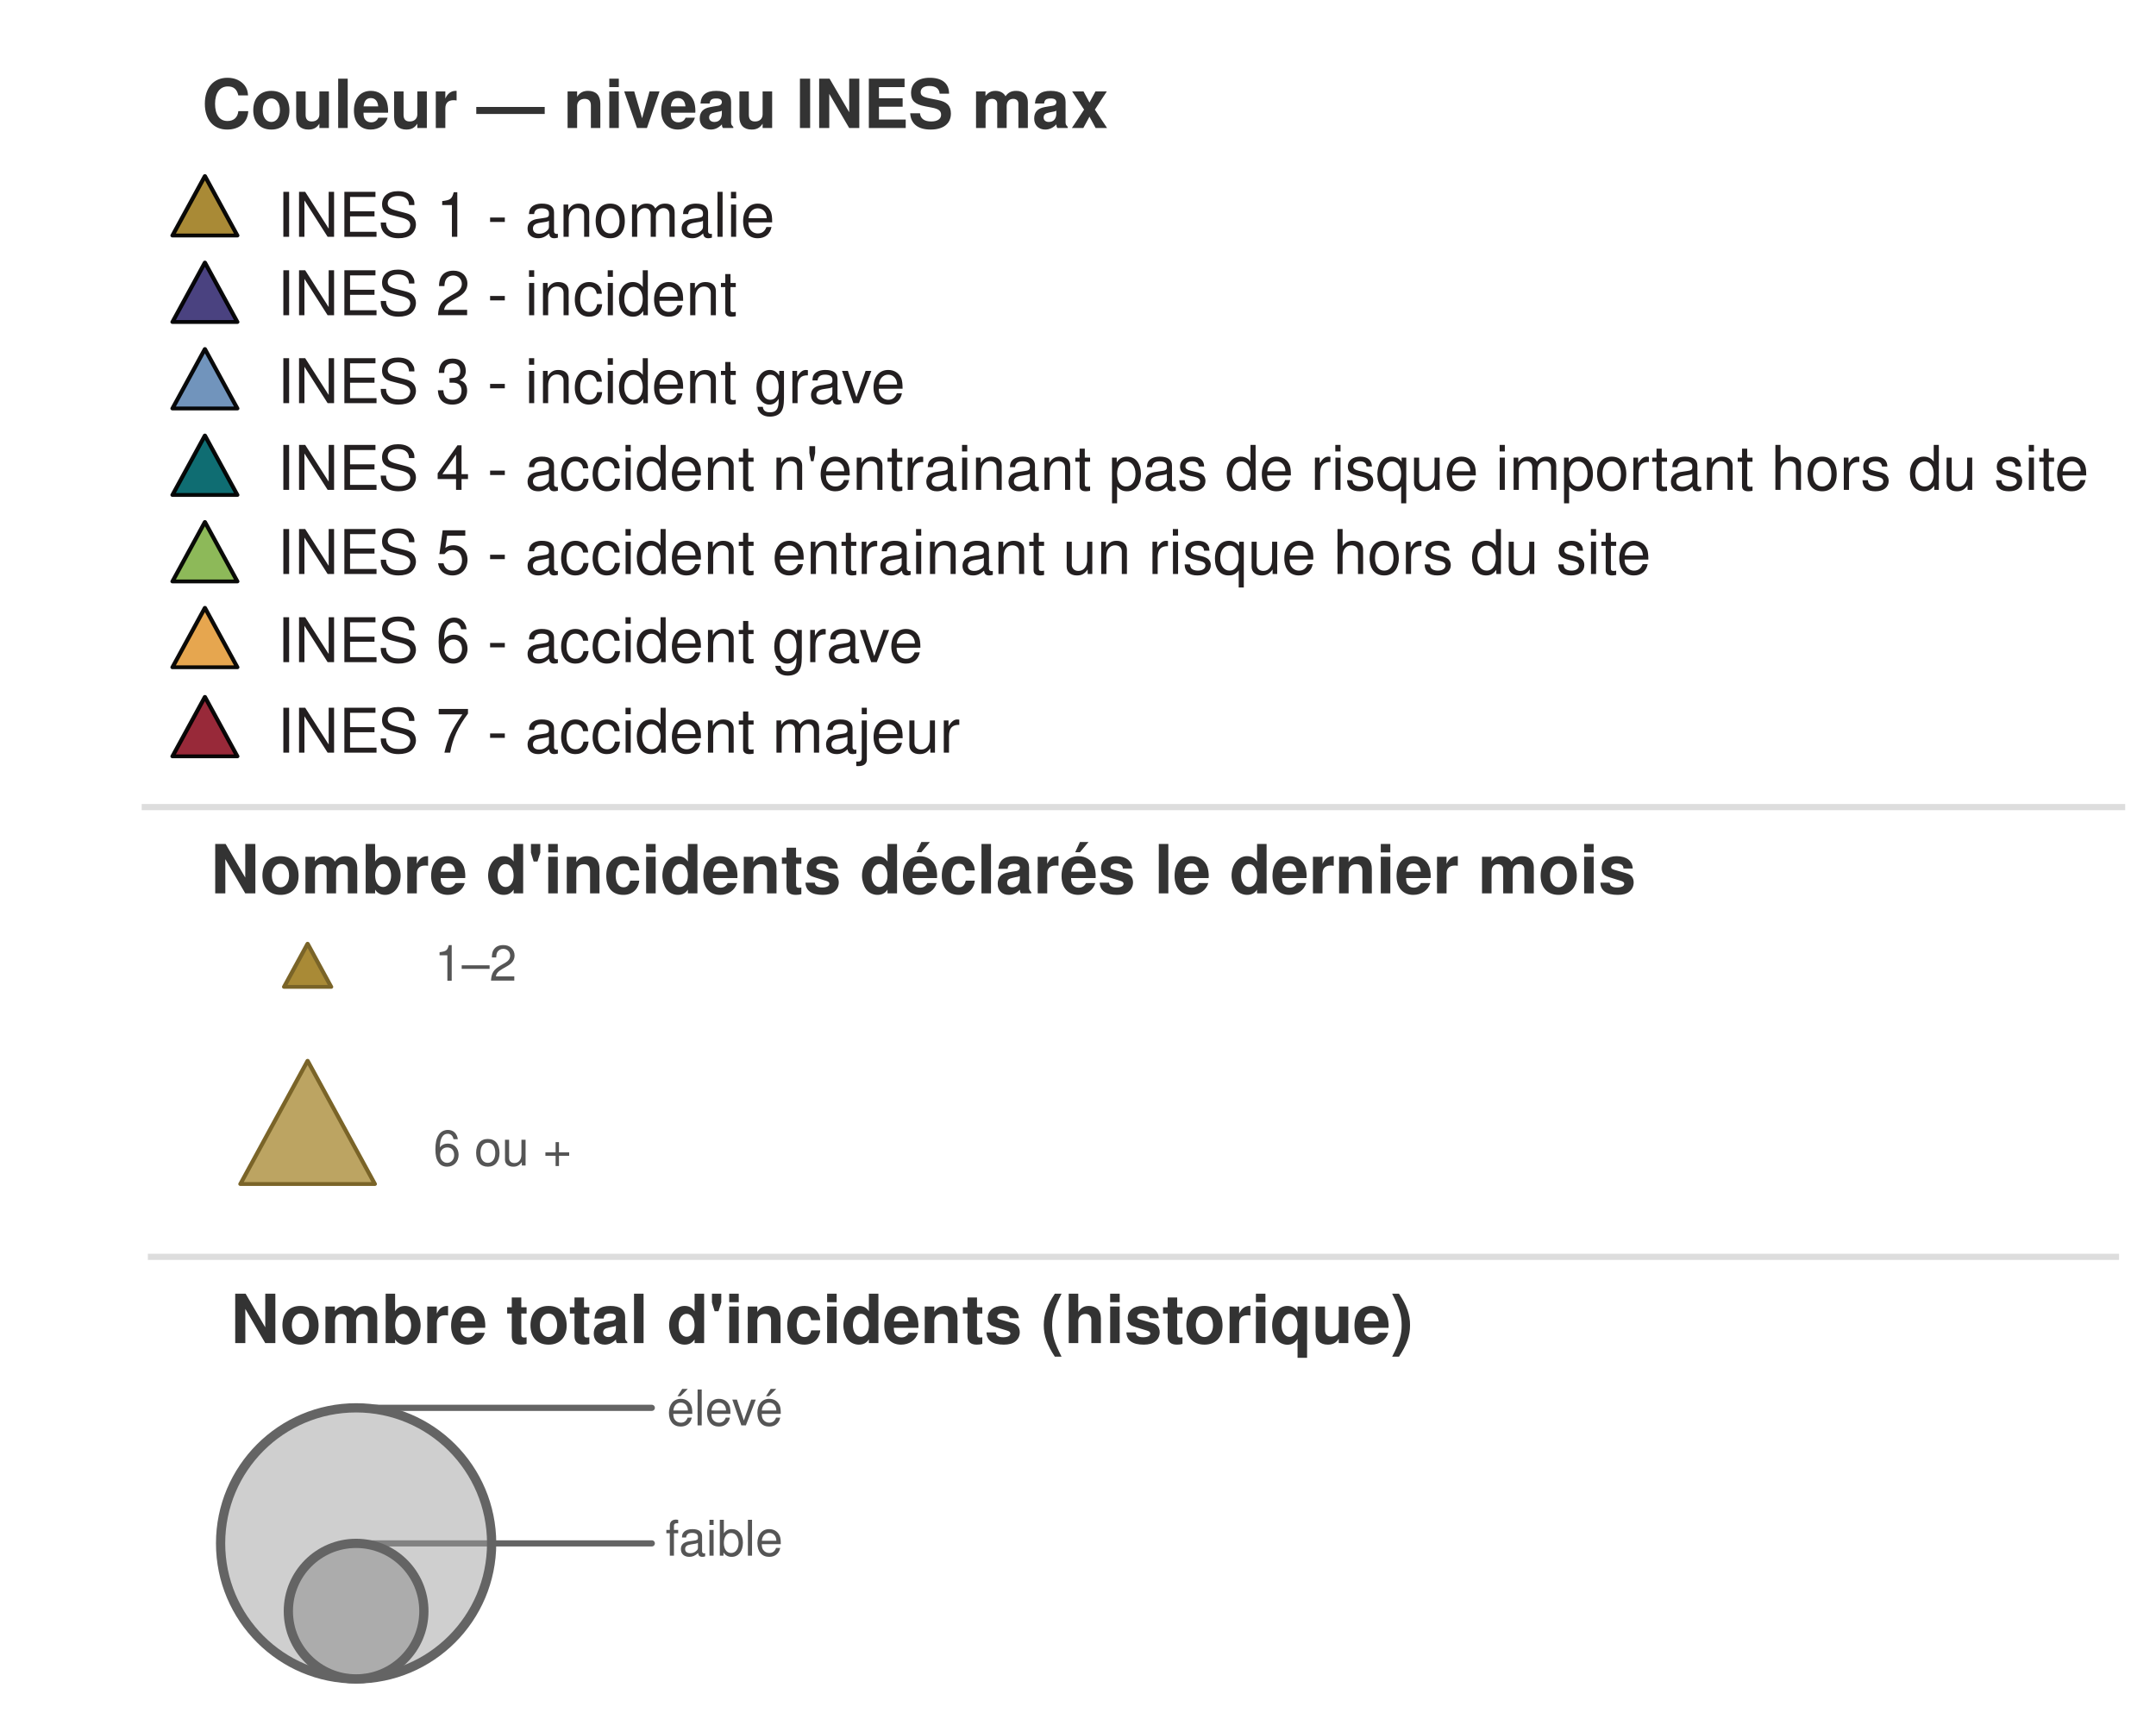
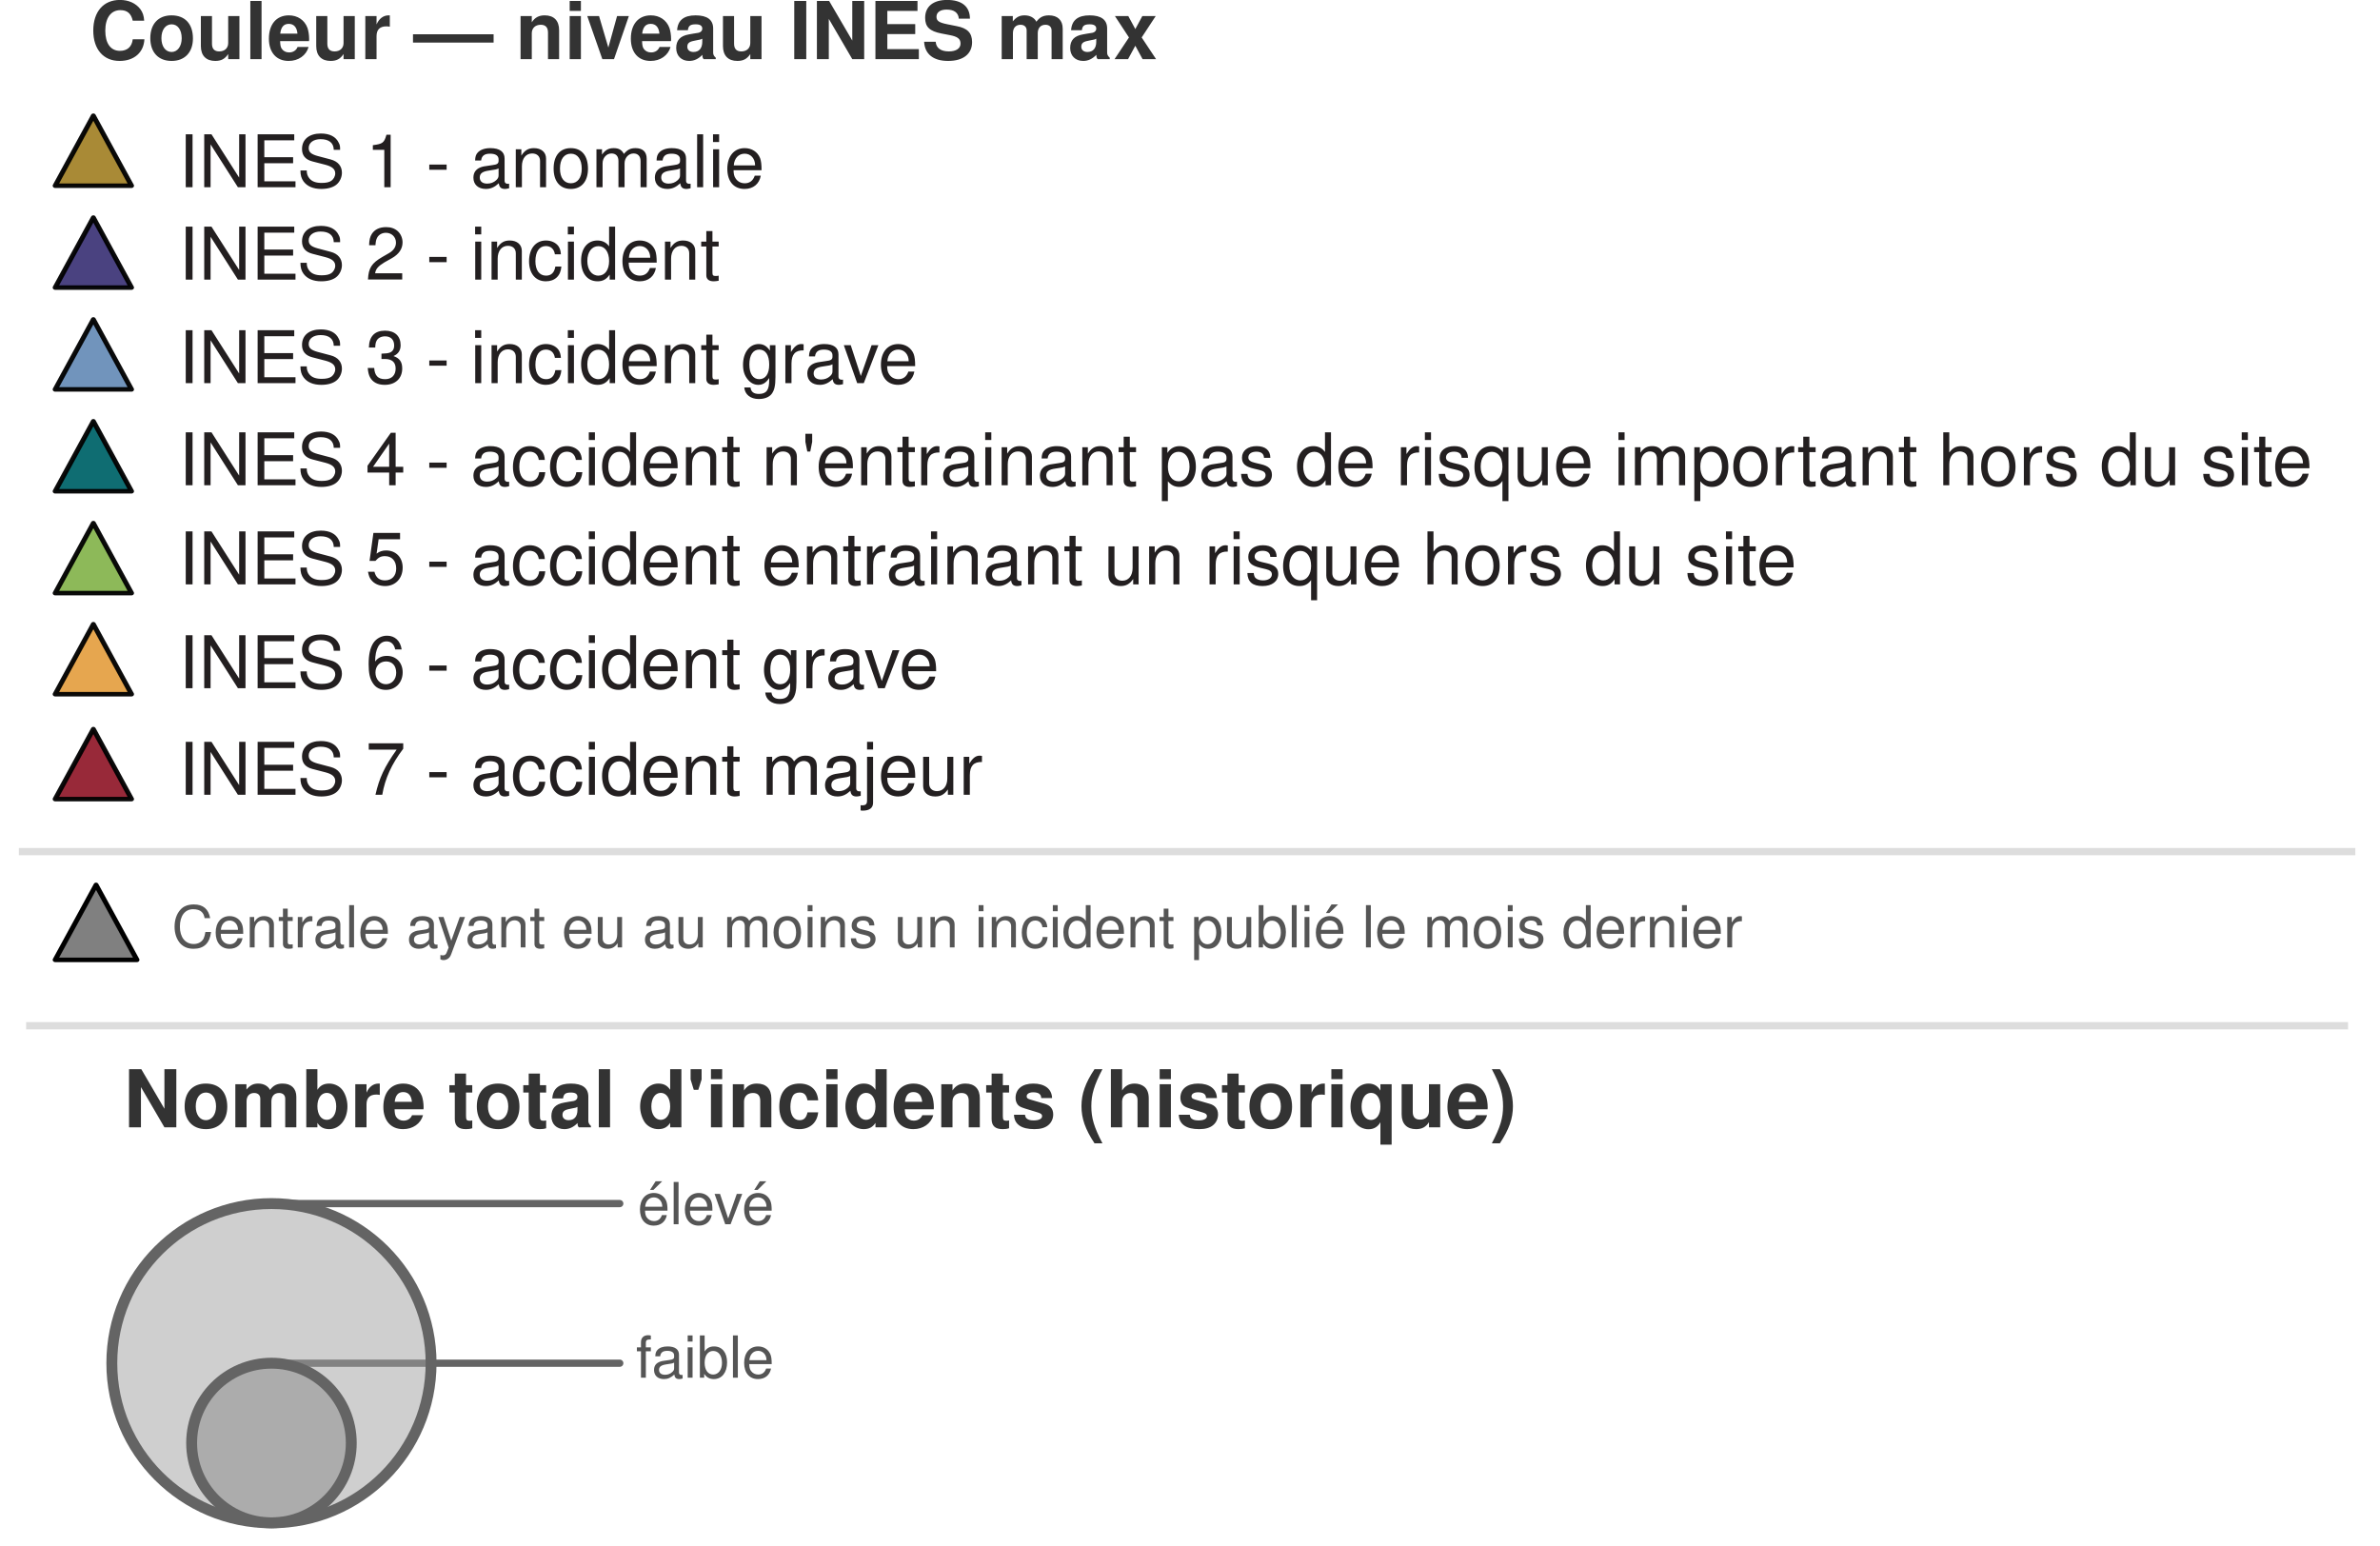
- <svg xmlns="http://www.w3.org/2000/svg" width="100%" height="100%" viewBox="0 0 350 278" version="1.1" xml:space="preserve" style="fill-rule:evenodd;clip-rule:evenodd;">
-   <g transform="matrix(1,0,0,1,32.7699,20.7798)">
-     <text x="0px" y="0px" style="font-family:'Helvetica-Bold', 'Helvetica';font-weight:700;font-size:11px;fill:rgb(51,51,51);">Couleur — niveau INES max</text>
-   </g>
-   <g transform="matrix(1.47706,0,0,1,14.1376,47)">
-     <path d="M6,84L224,84" style="fill:none;fill-rule:nonzero;stroke:rgb(221,221,221);stroke-width:1px;" />
-   </g>
-   <g transform="matrix(1,0,0,1,34.189,145)">
-     <g transform="matrix(11,0,0,11,231.247,0)">
-         </g>
-     <text x="0px" y="0px" style="font-family:'Helvetica-Bold', 'Helvetica';font-weight:700;font-size:11px;fill:rgb(51,51,51);">Nombre d'incidents déclarés le dernier mois</text>
-   </g>
-   <g transform="matrix(1,0,0,1,77.2231,159.18)">
-     <text x="-6.674px" y="0px" style="font-family:'Helvetica';font-size:8px;fill:rgb(85,85,85);">1–2</text>
-   </g>
-   <g transform="matrix(1,0,0,1,37.8105,99.5078)">
-     <path d="M20,151L68,151" style="fill:none;stroke:rgb(100,100,100);stroke-width:1px;stroke-linecap:round;stroke-linejoin:round;stroke-miterlimit:1.5;" />
-   </g>
-   <g transform="matrix(1,0,0,1,37.8105,77.5078)">
-     <path d="M20,151L68,151" style="fill:none;stroke:rgb(100,100,100);stroke-width:1px;stroke-linecap:round;stroke-linejoin:round;stroke-miterlimit:1.5;" />
-   </g>
-   <g transform="matrix(1,0,0,1,81.5708,189.18)">
-     <text x="-11.232px" y="0px" style="font-family:'Helvetica';font-size:8px;fill:rgb(85,85,85);">6 ou +</text>
-   </g>
-   <g transform="matrix(1.46789,0,0,1,15.1927,34)">
-     <path d="M6,170L224,170" style="fill:none;fill-rule:nonzero;stroke:rgb(221,221,221);stroke-width:1px;" />
-   </g>
-   <g transform="matrix(1,0,0,1,37.4346,218)">
-     <g transform="matrix(11,0,0,11,192.065,0)">
-         </g>
-     <text x="0px" y="0px" style="font-family:'Helvetica-Bold', 'Helvetica';font-weight:700;font-size:11px;fill:rgb(51,51,51);">Nombre total d'incidents (historique)</text>
-   </g>
-   <g transform="matrix(1,0,0,1,-6.18945,13.5078)">
-     <circle cx="64" cy="237" r="22" style="fill:rgb(160,160,160);fill-opacity:0.5;stroke:rgb(100,100,100);stroke-width:1.5px;" />
-   </g>
-   <g transform="matrix(1,0,0,1,21.8105,24.5078)">
-     <circle cx="36" cy="237" r="11" style="fill:rgb(160,160,160);fill-opacity:0.75;stroke:rgb(100,100,100);stroke-width:1.5px;" />
-   </g>
-   <g transform="matrix(1,0,0,1,117.596,252.508)">
-     <text x="-9.563px" y="0px" style="font-family:'Helvetica';font-size:8px;fill:rgb(85,85,85);">faible</text>
-   </g>
-   <g transform="matrix(1,0,0,1,117.844,231.359)">
-     <text x="-9.563px" y="0px" style="font-family:'Helvetica';font-size:8px;fill:rgb(85,85,85);">élevé</text>
-   </g>
-   <g transform="matrix(1,0,0,1,-980.513,-1717.68)">
-     <g transform="matrix(10,0,0,10,1106.66,1756.12)">
-         </g>
-     <text x="1025.51px" y="1756.12px" style="font-family:'Helvetica';font-size:10px;fill:rgb(35,31,32);">INES 1 - anomalie</text>
-   </g>
-   <g transform="matrix(1,0,0,1,-980.513,-1704.95)">
-     <g transform="matrix(10,0,0,10,1100.55,1756.12)">
-         </g>
-     <text x="1025.51px" y="1756.12px" style="font-family:'Helvetica';font-size:10px;fill:rgb(35,31,32);">INES 2 - incident</text>
-   </g>
-   <g transform="matrix(1,0,0,1,-980.513,-1690.68)">
-     <g transform="matrix(10,0,0,10,1128.34,1756.12)">
-         </g>
-     <text x="1025.51px" y="1756.12px" style="font-family:'Helvetica';font-size:10px;fill:rgb(35,31,32);">INES 3 - incident grave</text>
-   </g>
-   <g transform="matrix(1,0,0,1,-980.513,-1676.61)">
-     <g transform="matrix(10,0,0,10,1319.81,1756.12)">
-         </g>
-     <text x="1025.51px" y="1756.12px" style="font-family:'Helvetica';font-size:10px;fill:rgb(35,31,32);">INES 4 - accident n'entrainant pas de risque important hors du site</text>
-   </g>
-   <g transform="matrix(1,0,0,1,-980.513,-1662.95)">
-     <g transform="matrix(10,0,0,10,1248.97,1756.12)">
-         </g>
-     <text x="1025.51px" y="1756.12px" style="font-family:'Helvetica';font-size:10px;fill:rgb(35,31,32);">INES 5 - accident entrainant un risque hors du site</text>
-   </g>
-   <g transform="matrix(1,0,0,1,-980.513,-1648.64)">
-     <g transform="matrix(10,0,0,10,1131.12,1756.12)">
-         </g>
-     <text x="1025.51px" y="1756.12px" style="font-family:'Helvetica';font-size:10px;fill:rgb(35,31,32);">INES 6 - accident grave</text>
-   </g>
-   <g transform="matrix(1,0,0,1,-980.513,-1633.95)">
-     <g transform="matrix(10,0,0,10,1136.67,1756.12)">
-         </g>
-     <text x="1025.51px" y="1756.12px" style="font-family:'Helvetica';font-size:10px;fill:rgb(35,31,32);">INES 7 - accident majeur</text>
-   </g>
-   <g transform="matrix(0.157993,0,0,0.144752,-123.322,-220.132)">
-     <path d="M991.1,1718.2L1024.42,1784.84L957.782,1784.84L991.1,1718.2Z" style="fill:rgb(169,138,54);stroke:black;stroke-opacity:0.95;stroke-width:4.29px;stroke-linecap:round;stroke-linejoin:round;stroke-miterlimit:1.5;" />
-   </g>
-   <g transform="matrix(0.327591,0,0,0.300138,-274.738,-343.518)">
-     <path d="M991.1,1718.2L1024.42,1784.84L957.782,1784.84L991.1,1718.2Z" style="fill:rgb(169,138,54);fill-opacity:0.78;stroke:rgb(122,100,40);stroke-width:2.07px;stroke-linecap:round;stroke-linejoin:round;stroke-miterlimit:1.5;" />
-   </g>
-   <g transform="matrix(0.114657,0,0,0.105048,-63.6994,-27.3143)">
-     <path d="M991.1,1718.2L1024.42,1784.84L957.782,1784.84L991.1,1718.2Z" style="fill:rgb(169,138,54);stroke:rgb(122,100,40);stroke-width:5.91px;stroke-linecap:round;stroke-linejoin:round;stroke-miterlimit:1.5;" />
-   </g>
-   <g transform="matrix(0.157993,0,0,0.144752,-123.322,-206.095)">
-     <path d="M991.1,1718.2L1024.42,1784.84L957.782,1784.84L991.1,1718.2Z" style="fill:rgb(74,66,128);stroke:black;stroke-opacity:0.95;stroke-width:4.29px;stroke-linecap:round;stroke-linejoin:round;stroke-miterlimit:1.5;" />
-   </g>
-   <g transform="matrix(0.157993,0,0,0.144752,-123.322,-192.059)">
-     <path d="M991.1,1718.2L1024.42,1784.84L957.782,1784.84L991.1,1718.2Z" style="fill:rgb(113,148,188);stroke:black;stroke-opacity:0.95;stroke-width:4.29px;stroke-linecap:round;stroke-linejoin:round;stroke-miterlimit:1.5;" />
-   </g>
-   <g transform="matrix(0.157993,0,0,0.144752,-123.322,-178.022)">
-     <path d="M991.1,1718.2L1024.42,1784.84L957.782,1784.84L991.1,1718.2Z" style="fill:rgb(15,109,114);stroke:black;stroke-opacity:0.95;stroke-width:4.29px;stroke-linecap:round;stroke-linejoin:round;stroke-miterlimit:1.5;" />
-   </g>
-   <g transform="matrix(0.157993,0,0,0.144752,-123.322,-163.985)">
-     <path d="M991.1,1718.2L1024.42,1784.84L957.782,1784.84L991.1,1718.2Z" style="fill:rgb(141,185,89);stroke:black;stroke-opacity:0.95;stroke-width:4.29px;stroke-linecap:round;stroke-linejoin:round;stroke-miterlimit:1.5;" />
-   </g>
-   <g transform="matrix(0.157993,0,0,0.144752,-123.322,-150.054)">
-     <path d="M991.1,1718.2L1024.42,1784.84L957.782,1784.84L991.1,1718.2Z" style="fill:rgb(230,166,79);stroke:black;stroke-opacity:0.95;stroke-width:4.29px;stroke-linecap:round;stroke-linejoin:round;stroke-miterlimit:1.5;" />
-   </g>
-   <g transform="matrix(0.157993,0,0,0.144752,-123.322,-135.598)">
-     <path d="M991.1,1718.2L1024.42,1784.84L957.782,1784.84L991.1,1718.2Z" style="fill:rgb(152,41,57);stroke:black;stroke-opacity:0.95;stroke-width:4.29px;stroke-linecap:round;stroke-linejoin:round;stroke-miterlimit:1.5;" />
+ <svg xmlns="http://www.w3.org/2000/svg" width="100%" height="100%" viewBox="0 0 328 213" version="1.1" xml:space="preserve" style="fill-rule:evenodd;clip-rule:evenodd;">
+   <g transform="matrix(1,0,0,1,-20.3998,-12.6318)">
+     <g transform="matrix(1,0,0,1,32.7699,20.7798)">
+       <text x="0px" y="0px" style="font-family:'Helvetica-Bold', 'Helvetica';font-weight:700;font-size:11px;fill:rgb(51,51,51);">Couleur — niveau INES max</text>
+     </g>
+     <g transform="matrix(1.47706,0,0,1,14.1376,46)">
+       <path d="M6,84L224,84" style="fill:none;fill-rule:nonzero;stroke:rgb(221,221,221);stroke-width:1px;" />
+     </g>
+     <g transform="matrix(1,0,0,1,152.575,143.203)">
+       <g transform="matrix(8,0,0,8,108.508,0)">
+             </g>
+       <text x="-108.508px" y="0px" style="font-family:'Helvetica';font-size:8px;fill:rgb(85,85,85);">Centrale ayant eu au moins un incident publié le mois dernier</text>
+     </g>
+     <g transform="matrix(1,0,0,1,37.8105,49.5078)">
+       <path d="M20,151L68,151" style="fill:none;stroke:rgb(100,100,100);stroke-width:1px;stroke-linecap:round;stroke-linejoin:round;stroke-miterlimit:1.5;" />
+     </g>
+     <g transform="matrix(1,0,0,1,37.8105,27.5078)">
+       <path d="M20,151L68,151" style="fill:none;stroke:rgb(100,100,100);stroke-width:1px;stroke-linecap:round;stroke-linejoin:round;stroke-miterlimit:1.5;" />
+     </g>
+     <g transform="matrix(1.46789,0,0,1,15.1927,-16)">
+       <path d="M6,170L224,170" style="fill:none;fill-rule:nonzero;stroke:rgb(221,221,221);stroke-width:1px;" />
+     </g>
+     <g transform="matrix(1,0,0,1,37.4346,168)">
+       <g transform="matrix(11,0,0,11,192.065,0)">
+             </g>
+       <text x="0px" y="0px" style="font-family:'Helvetica-Bold', 'Helvetica';font-weight:700;font-size:11px;fill:rgb(51,51,51);">Nombre total d'incidents (historique)</text>
+     </g>
+     <g transform="matrix(1,0,0,1,-6.18945,-36.4922)">
+       <circle cx="64" cy="237" r="22" style="fill:rgb(160,160,160);fill-opacity:0.5;stroke:rgb(100,100,100);stroke-width:1.5px;" />
+     </g>
+     <g transform="matrix(1,0,0,1,21.8105,-25.4922)">
+       <circle cx="36" cy="237" r="11" style="fill:rgb(160,160,160);fill-opacity:0.75;stroke:rgb(100,100,100);stroke-width:1.5px;" />
+     </g>
+     <g transform="matrix(1,0,0,1,117.596,202.508)">
+       <text x="-9.563px" y="0px" style="font-family:'Helvetica';font-size:8px;fill:rgb(85,85,85);">faible</text>
+     </g>
+     <g transform="matrix(1,0,0,1,117.844,181.359)">
+       <text x="-9.563px" y="0px" style="font-family:'Helvetica';font-size:8px;fill:rgb(85,85,85);">élevé</text>
+     </g>
+     <g transform="matrix(1,0,0,1,-980.513,-1717.68)">
+       <g transform="matrix(10,0,0,10,1106.66,1756.12)">
+             </g>
+       <text x="1025.51px" y="1756.12px" style="font-family:'Helvetica';font-size:10px;fill:rgb(35,31,32);">INES 1 - anomalie</text>
+     </g>
+     <g transform="matrix(1,0,0,1,-980.513,-1704.95)">
+       <g transform="matrix(10,0,0,10,1100.55,1756.12)">
+             </g>
+       <text x="1025.51px" y="1756.12px" style="font-family:'Helvetica';font-size:10px;fill:rgb(35,31,32);">INES 2 - incident</text>
+     </g>
+     <g transform="matrix(1,0,0,1,-980.513,-1690.68)">
+       <g transform="matrix(10,0,0,10,1128.34,1756.12)">
+             </g>
+       <text x="1025.51px" y="1756.12px" style="font-family:'Helvetica';font-size:10px;fill:rgb(35,31,32);">INES 3 - incident grave</text>
+     </g>
+     <g transform="matrix(1,0,0,1,-980.513,-1676.61)">
+       <g transform="matrix(10,0,0,10,1319.81,1756.12)">
+             </g>
+       <text x="1025.51px" y="1756.12px" style="font-family:'Helvetica';font-size:10px;fill:rgb(35,31,32);">INES 4 - accident n'entrainant pas de risque important hors du site</text>
+     </g>
+     <g transform="matrix(1,0,0,1,-980.513,-1662.95)">
+       <g transform="matrix(10,0,0,10,1248.97,1756.12)">
+             </g>
+       <text x="1025.51px" y="1756.12px" style="font-family:'Helvetica';font-size:10px;fill:rgb(35,31,32);">INES 5 - accident entrainant un risque hors du site</text>
+     </g>
+     <g transform="matrix(1,0,0,1,-980.513,-1648.64)">
+       <g transform="matrix(10,0,0,10,1131.12,1756.12)">
+             </g>
+       <text x="1025.51px" y="1756.12px" style="font-family:'Helvetica';font-size:10px;fill:rgb(35,31,32);">INES 6 - accident grave</text>
+     </g>
+     <g transform="matrix(1,0,0,1,-980.513,-1633.95)">
+       <g transform="matrix(10,0,0,10,1136.67,1756.12)">
+             </g>
+       <text x="1025.51px" y="1756.12px" style="font-family:'Helvetica';font-size:10px;fill:rgb(35,31,32);">INES 7 - accident majeur</text>
+     </g>
+     <g transform="matrix(0.157993,0,0,0.144752,-123.322,-220.132)">
+       <path d="M991.1,1718.2L1024.42,1784.84L957.782,1784.84L991.1,1718.2Z" style="fill:rgb(169,138,54);stroke:black;stroke-opacity:0.95;stroke-width:4.29px;stroke-linecap:round;stroke-linejoin:round;stroke-miterlimit:1.5;" />
+     </g>
+     <g transform="matrix(0.169213,0,0,0.155032,-134.069,-131.79)">
+       <path d="M991.1,1718.2L1024.42,1784.84L957.782,1784.84L991.1,1718.2Z" style="fill:rgb(128,128,128);stroke:black;stroke-width:4.01px;stroke-linecap:round;stroke-linejoin:round;stroke-miterlimit:1.5;" />
+     </g>
+     <g transform="matrix(0.157993,0,0,0.144752,-123.322,-206.095)">
+       <path d="M991.1,1718.2L1024.42,1784.84L957.782,1784.84L991.1,1718.2Z" style="fill:rgb(74,66,128);stroke:black;stroke-opacity:0.95;stroke-width:4.29px;stroke-linecap:round;stroke-linejoin:round;stroke-miterlimit:1.5;" />
+     </g>
+     <g transform="matrix(0.157993,0,0,0.144752,-123.322,-192.059)">
+       <path d="M991.1,1718.2L1024.42,1784.84L957.782,1784.84L991.1,1718.2Z" style="fill:rgb(113,148,188);stroke:black;stroke-opacity:0.95;stroke-width:4.29px;stroke-linecap:round;stroke-linejoin:round;stroke-miterlimit:1.5;" />
+     </g>
+     <g transform="matrix(0.157993,0,0,0.144752,-123.322,-178.022)">
+       <path d="M991.1,1718.2L1024.42,1784.84L957.782,1784.84L991.1,1718.2Z" style="fill:rgb(15,109,114);stroke:black;stroke-opacity:0.95;stroke-width:4.29px;stroke-linecap:round;stroke-linejoin:round;stroke-miterlimit:1.5;" />
+     </g>
+     <g transform="matrix(0.157993,0,0,0.144752,-123.322,-163.985)">
+       <path d="M991.1,1718.2L1024.42,1784.84L957.782,1784.84L991.1,1718.2Z" style="fill:rgb(141,185,89);stroke:black;stroke-opacity:0.95;stroke-width:4.29px;stroke-linecap:round;stroke-linejoin:round;stroke-miterlimit:1.5;" />
+     </g>
+     <g transform="matrix(0.157993,0,0,0.144752,-123.322,-150.054)">
+       <path d="M991.1,1718.2L1024.42,1784.84L957.782,1784.84L991.1,1718.2Z" style="fill:rgb(230,166,79);stroke:black;stroke-opacity:0.95;stroke-width:4.29px;stroke-linecap:round;stroke-linejoin:round;stroke-miterlimit:1.5;" />
+     </g>
+     <g transform="matrix(0.157993,0,0,0.144752,-123.322,-135.598)">
+       <path d="M991.1,1718.2L1024.42,1784.84L957.782,1784.84L991.1,1718.2Z" style="fill:rgb(152,41,57);stroke:black;stroke-opacity:0.95;stroke-width:4.29px;stroke-linecap:round;stroke-linejoin:round;stroke-miterlimit:1.5;" />
+     </g>
  </g>
</svg>
